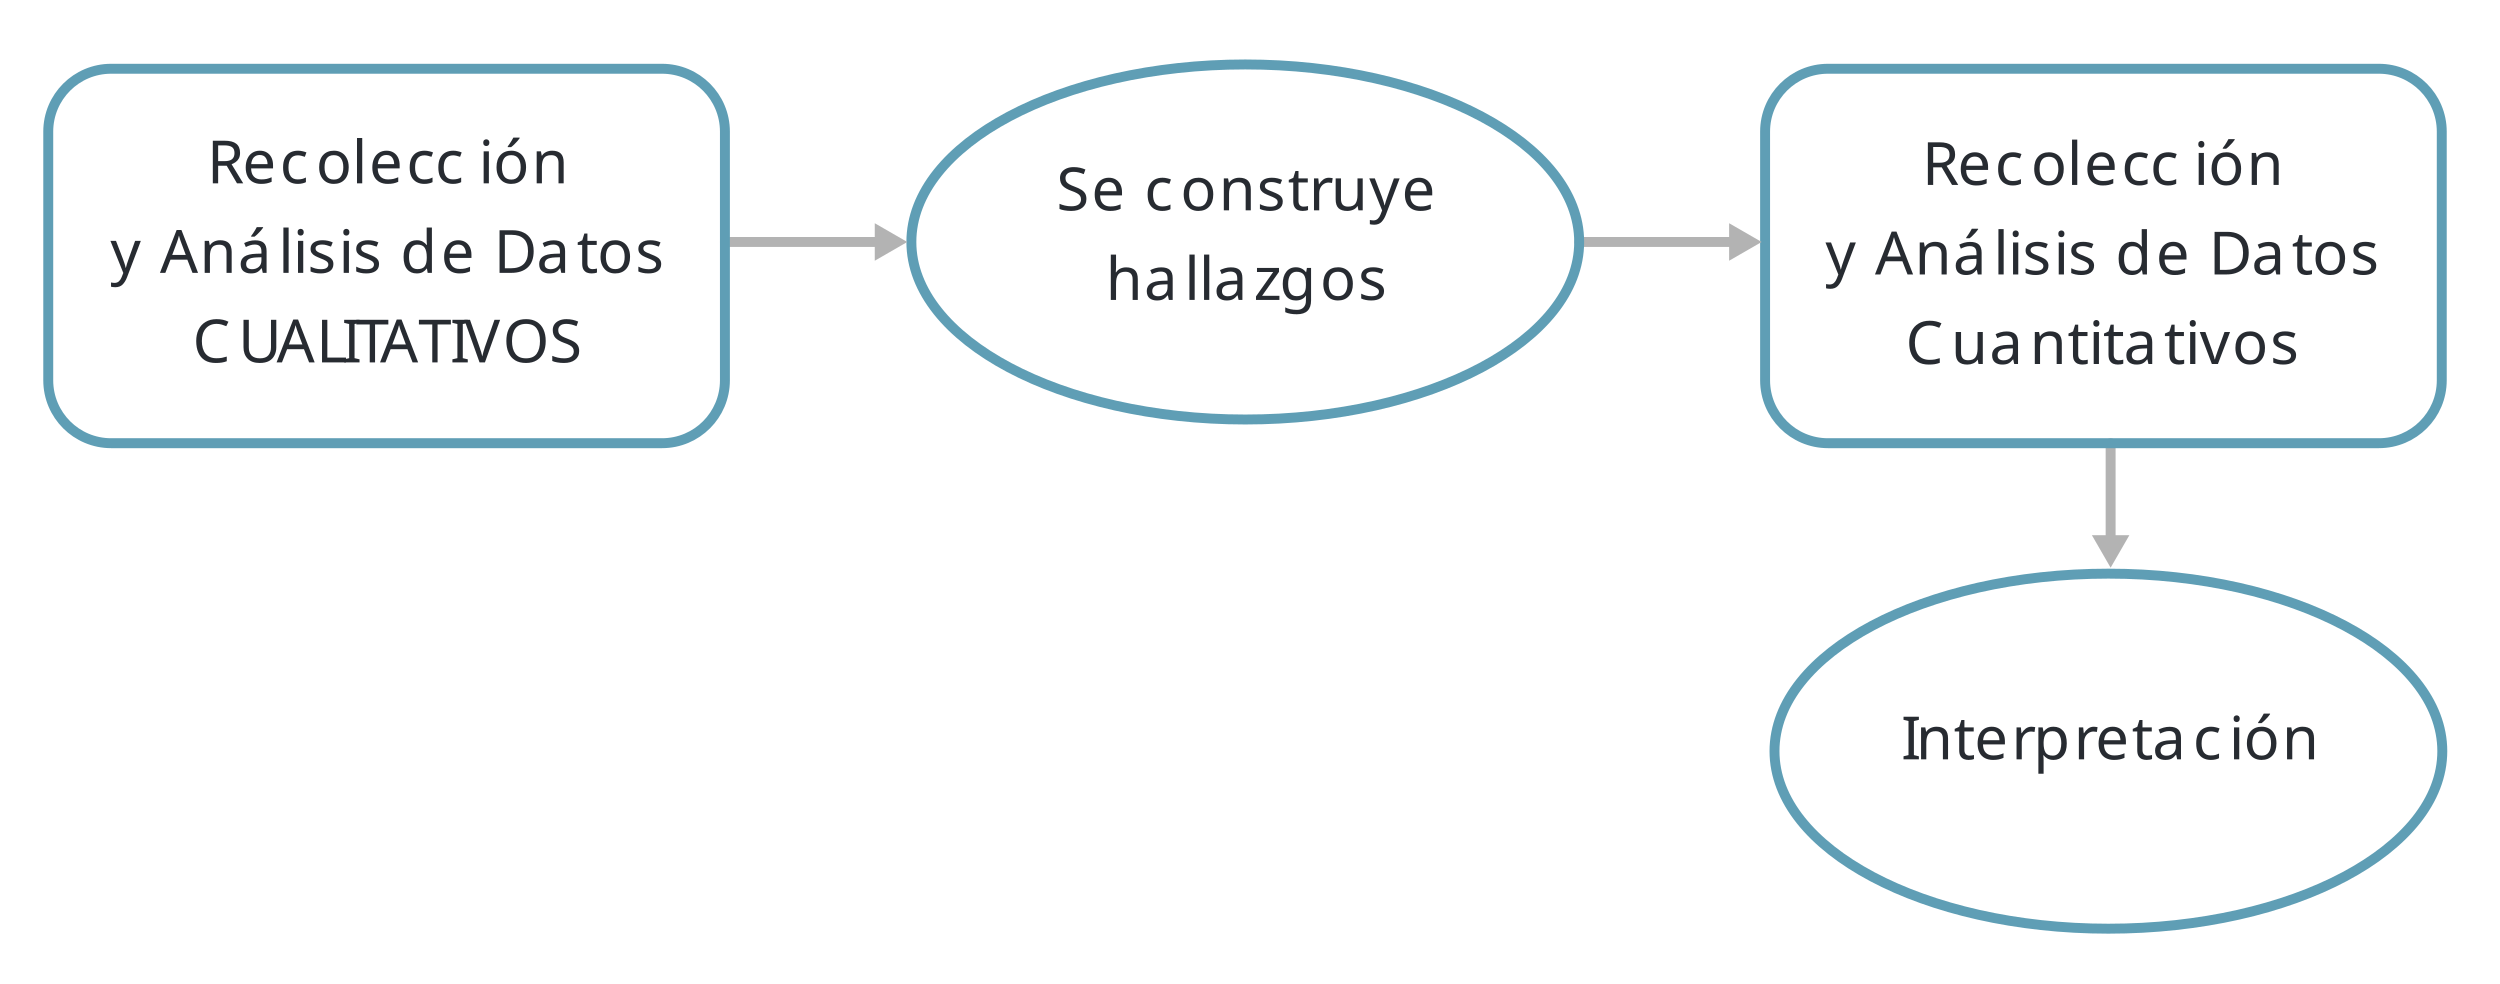
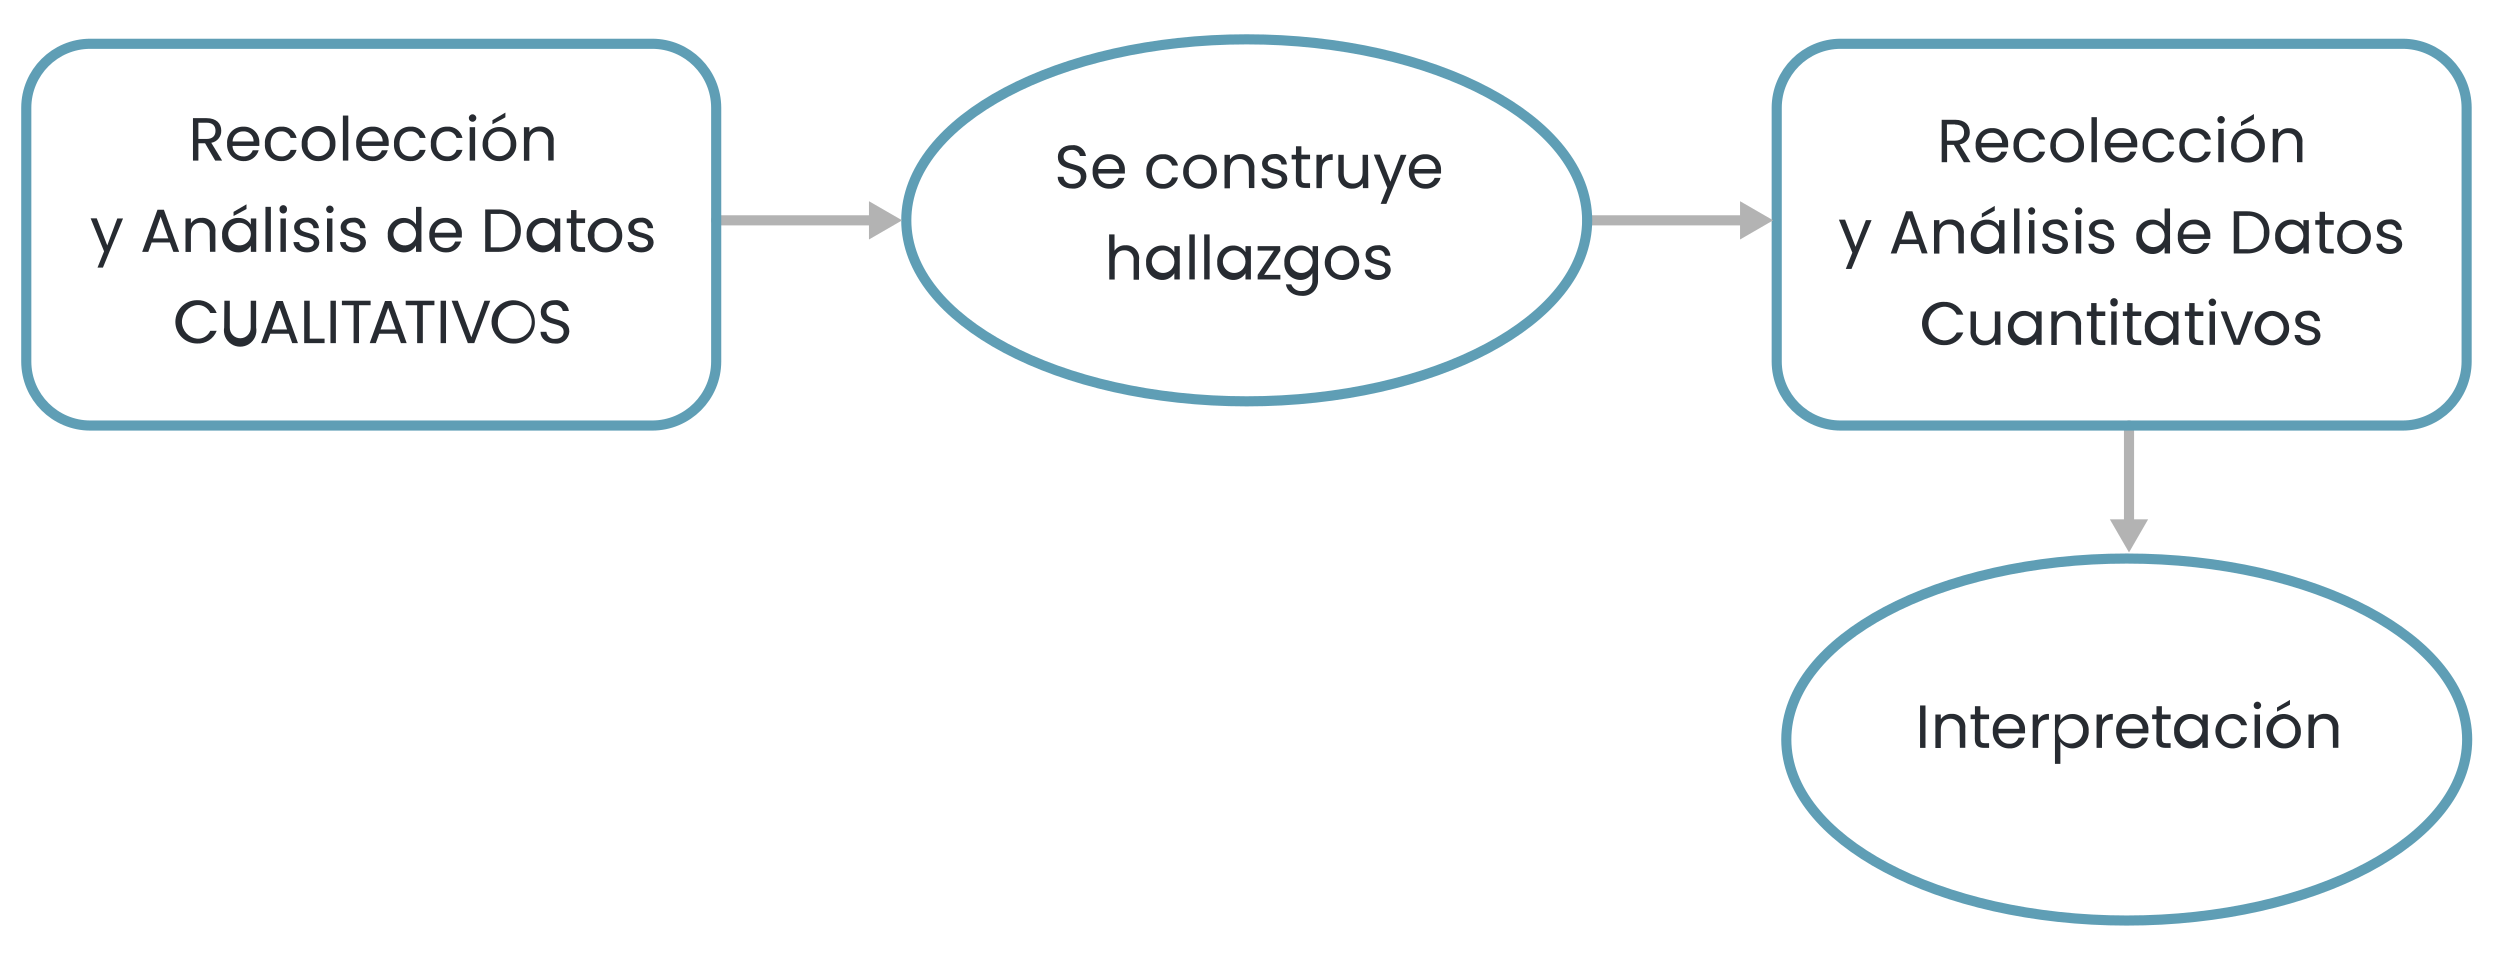
- <svg xmlns="http://www.w3.org/2000/svg" viewBox="0 0 470.5 185.02">
+ <svg xmlns="http://www.w3.org/2000/svg" id="f531a256-2223-4c64-b5dc-4ccd1f721c44" data-name="Capa 1" viewBox="0 0 461.47 176.32">
  <defs>
-     <style>.a,.ba,.e,.f{fill:none;}.b{isolation:isolate;}.c{clip-path:url(#a);}.d{opacity:0.3;mix-blend-mode:multiply;fill:url(#b);}.e{stroke:#b3b3b3;}.ba,.e{stroke-linecap:round;stroke-linejoin:round;}.ba,.e,.f{stroke-width:1.87px;}.ba,.f{stroke:#5f9eb5;}.f{stroke-miterlimit:10;}.g{font-size:11.23px;fill:#272b31;font-family:Poppins-Regular, Poppins;}.h{letter-spacing:-0.01em;}.i{letter-spacing:0.01em;}.j{letter-spacing:0em;}.k{letter-spacing:0em;}.l{letter-spacing:0.01em;}.m{letter-spacing:0em;}.n{letter-spacing:0em;}.o{letter-spacing:0em;}.p{letter-spacing:-0.01em;}.q{letter-spacing:0em;}.r{letter-spacing:0em;}.s{letter-spacing:0.01em;}.t{letter-spacing:0em;}.u{letter-spacing:-0.02em;}.v{letter-spacing:0em;}.w{letter-spacing:-0.01em;}.x{letter-spacing:-0.03em;}.y{letter-spacing:-0.01em;}.z{letter-spacing:0em;}.aa{letter-spacing:-0.01em;}.ab{letter-spacing:-0.08em;}.ac{letter-spacing:-0.01em;}.ad{letter-spacing:-0.01em;}.ae{letter-spacing:-0.03em;}.af{letter-spacing:-0.01em;}.ag{letter-spacing:-0.01em;}.ah{letter-spacing:0em;}.ai{letter-spacing:-0.01em;}.aj{letter-spacing:-0.01em;}.ak{letter-spacing:0em;}.al{letter-spacing:-0.02em;}.am{letter-spacing:-0.02em;}.an{letter-spacing:0em;}.ao{fill:#b3b3b3;}.ap{letter-spacing:0em;}.aq{letter-spacing:0em;}.ar{letter-spacing:0em;}.as{letter-spacing:0em;}.at{letter-spacing:0em;}.au{letter-spacing:-0.02em;}.av{letter-spacing:0em;}.aw{letter-spacing:0em;}.ax{letter-spacing:-0.01em;}.ay{letter-spacing:-0.02em;}.az{letter-spacing:0em;}.bb{letter-spacing:0em;}.bc{letter-spacing:-0.01em;}.bd{letter-spacing:-0.01em;}.be{letter-spacing:-0.01em;}.bf{letter-spacing:0em;}</style>
-     <clipPath id="a">
-       <rect class="a" x="-1463.07" y="-640.87" width="1366" height="1529.63" />
-     </clipPath>
-     <linearGradient id="b" x1="-520.18" y1="6.2" x2="32.27" y2="558.64" gradientUnits="userSpaceOnUse">
-       <stop offset="0" stop-color="#272b31" stop-opacity="0" />
-       <stop offset="0.02" stop-color="#272b31" stop-opacity="0.04" />
-       <stop offset="0.4" stop-color="#272b31" stop-opacity="0.57" />
-       <stop offset="0.73" stop-color="#272b31" stop-opacity="0.89" />
-       <stop offset="1" stop-color="#272b31" />
-     </linearGradient>
+     <style>.a1639ac0-884f-44a3-a178-ee4b968f4517,.a2e2ed22-3069-467b-8a0c-50ef0cfd9d0e,.a473dee0-8f05-41e2-a9eb-3e4c10158323{fill:none;stroke-width:1.87px;}.a1639ac0-884f-44a3-a178-ee4b968f4517{stroke:#b3b3b3;}.a1639ac0-884f-44a3-a178-ee4b968f4517,.a2e2ed22-3069-467b-8a0c-50ef0cfd9d0e{stroke-linecap:round;stroke-linejoin:round;}.a2e2ed22-3069-467b-8a0c-50ef0cfd9d0e,.a473dee0-8f05-41e2-a9eb-3e4c10158323{stroke:#5f9eb5;}.a473dee0-8f05-41e2-a9eb-3e4c10158323{stroke-miterlimit:10;}.fefa3f1f-3609-424a-9147-69ff14ffb2d7{fill:#272b31;}.b0a92baa-cf20-4f82-bc63-15f1c4051e0d{fill:#b3b3b3;}</style>
  </defs>
-   <g class="b">
-     <g class="c">
-       <circle class="d" cx="-243.96" cy="282.42" r="390.64" />
-     </g>
-     <line class="e" x1="136.43" y1="45.54" x2="165.23" y2="45.54" />
-     <rect class="f" x="9.08" y="12.94" width="127.35" height="70.47" rx="11.83" />
-     <line class="e" x1="397.22" y1="83.41" x2="397.22" y2="101.32" />
-     <rect class="f" x="332.19" y="12.94" width="127.35" height="70.47" rx="11.83" />
-     <text class="g" transform="translate(38.96 34.5)">
-       <tspan class="h">R</tspan>
-       <tspan class="i" x="6.66" y="0">e</tspan>
-       <tspan class="j" x="13.69" y="0">c</tspan>
-       <tspan class="k" x="20.48" y="0">ol</tspan>
-       <tspan class="l" x="30.49" y="0">e</tspan>
-       <tspan class="m" x="37.52" y="0">cc</tspan>
-       <tspan class="n" x="51.11" y="0">i</tspan>
-       <tspan class="o" x="53.86" y="0">ó</tspan>
-       <tspan x="61.09" y="0">n </tspan>
-       <tspan x="-18.19" y="16.85">y </tspan>
-       <tspan class="p" x="-8.86" y="16.85">A</tspan>
-       <tspan class="q" x="-1.39" y="16.85">n</tspan>
-       <tspan x="5.82" y="16.85">á</tspan>
-       <tspan class="r" x="13.42" y="16.85">l</tspan>
-       <tspan class="j" x="16.17" y="16.85">i</tspan>
-       <tspan x="18.91" y="16.85">s</tspan>
-       <tspan class="j" x="24.77" y="16.85">i</tspan>
-       <tspan x="27.5" y="16.85">s </tspan>
-       <tspan class="o" x="36.37" y="16.85">d</tspan>
-       <tspan x="44" y="16.85">e </tspan>
-       <tspan class="s" x="53.96" y="16.85">D</tspan>
-       <tspan class="t" x="62" y="16.85">a</tspan>
-       <tspan class="u" x="69.58" y="16.85">t</tspan>
-       <tspan class="v" x="73.43" y="16.85">o</tspan>
-       <tspan x="80.6" y="16.85">s </tspan>
-       <tspan class="w" x="-2.72" y="33.7">C</tspan>
-       <tspan class="x" x="5.85" y="33.7">U</tspan>
-       <tspan class="y" x="13.09" y="33.7">A</tspan>
-       <tspan class="z" x="20.55" y="33.7">L</tspan>
-       <tspan class="aa" x="25.36" y="33.7">I</tspan>
-       <tspan class="ab" x="28" y="33.7">TA</tspan>
-       <tspan class="ac" x="39.77" y="33.7">T</tspan>
-       <tspan class="ad" x="45.73" y="33.7">I</tspan>
-       <tspan class="ae" x="48.43" y="33.7">V</tspan>
-       <tspan class="af" x="55.65" y="33.7">O</tspan>
-       <tspan x="64.4" y="33.7">S</tspan>
-     </text>
-     <text class="g" transform="translate(361.73 34.8)">
-       <tspan class="h">R</tspan>
-       <tspan class="i" x="6.66" y="0">e</tspan>
-       <tspan class="j" x="13.69" y="0">c</tspan>
-       <tspan class="k" x="20.48" y="0">ol</tspan>
-       <tspan class="l" x="30.49" y="0">e</tspan>
-       <tspan class="m" x="37.52" y="0">cc</tspan>
-       <tspan class="n" x="51.11" y="0">i</tspan>
-       <tspan class="o" x="53.86" y="0">ó</tspan>
-       <tspan x="61.09" y="0">n </tspan>
-       <tspan x="-18.19" y="16.85">y </tspan>
-       <tspan class="p" x="-8.86" y="16.85">A</tspan>
-       <tspan class="q" x="-1.39" y="16.85">n</tspan>
-       <tspan x="5.82" y="16.85">á</tspan>
-       <tspan class="r" x="13.42" y="16.85">l</tspan>
-       <tspan class="j" x="16.17" y="16.85">i</tspan>
-       <tspan x="18.91" y="16.85">s</tspan>
-       <tspan class="j" x="24.77" y="16.85">i</tspan>
-       <tspan x="27.5" y="16.85">s </tspan>
-       <tspan class="o" x="36.37" y="16.85">d</tspan>
-       <tspan x="44" y="16.85">e </tspan>
-       <tspan class="s" x="53.96" y="16.85">D</tspan>
-       <tspan class="t" x="62" y="16.85">a</tspan>
-       <tspan class="u" x="69.58" y="16.85">t</tspan>
-       <tspan class="v" x="73.43" y="16.85">o</tspan>
-       <tspan x="80.6" y="16.85">s </tspan>
-       <tspan class="ag" x="-3.1" y="33.7">C</tspan>
-       <tspan class="k" x="5.45" y="33.7">u</tspan>
-       <tspan class="ah" x="12.67" y="33.7">a</tspan>
-       <tspan class="ai" x="20.27" y="33.7">n</tspan>
-       <tspan class="aj" x="27.37" y="33.7">t</tspan>
-       <tspan class="ak" x="31.35" y="33.7">i</tspan>
-       <tspan class="al" x="34.06" y="33.7">t</tspan>
-       <tspan class="t" x="37.93" y="33.7">a</tspan>
-       <tspan class="aj" x="45.52" y="33.7">t</tspan>
-       <tspan x="49.5" y="33.7">i</tspan>
-       <tspan class="am" x="52.26" y="33.7">v</tspan>
-       <tspan class="an" x="58.35" y="33.7">o</tspan>
-       <tspan x="65.52" y="33.7">s</tspan>
-     </text>
-     <line class="e" x1="297.22" y1="45.54" x2="326.02" y2="45.54" />
-     <polygon class="ao" points="331.54 45.54 325.42 42.01 325.42 49.07 331.54 45.54" />
-     <text class="g" transform="translate(198.82 39.59)">
-       <tspan class="ap">S</tspan>
-       <tspan x="6.58" y="0">e </tspan>
-       <tspan class="j" x="16.54" y="0">c</tspan>
-       <tspan class="o" x="23.33" y="0">o</tspan>
-       <tspan class="aq" x="30.55" y="0">n</tspan>
-       <tspan class="ar" x="37.72" y="0">s</tspan>
-       <tspan class="aj" x="43.54" y="0">t</tspan>
-       <tspan class="as" x="47.52" y="0">r</tspan>
-       <tspan class="at" x="51.66" y="0">u</tspan>
-       <tspan class="au" x="58.86" y="0">y</tspan>
-       <tspan x="64.96" y="0">e </tspan>
-       <tspan class="q" x="9.28" y="16.85">h</tspan>
-       <tspan x="16.49" y="16.85">a</tspan>
-       <tspan class="av" x="24.08" y="16.85">l</tspan>
-       <tspan class="aw" x="26.83" y="16.85">l</tspan>
-       <tspan class="ax" x="29.61" y="16.85">a</tspan>
-       <tspan class="ay" x="37.12" y="16.85">z</tspan>
-       <tspan class="az" x="41.97" y="16.85">g</tspan>
-       <tspan class="v" x="49.6" y="16.85">o</tspan>
-       <tspan x="56.78" y="16.85">s</tspan>
-     </text>
-     <ellipse class="ba" cx="234.36" cy="45.54" rx="62.84" ry="33.41" />
-     <text class="g" transform="translate(357.79 142.91)">
-       <tspan class="bb">I</tspan>
-       <tspan class="ai" x="2.8" y="0">n</tspan>
-       <tspan class="al" x="9.9" y="0">t</tspan>
-       <tspan class="o" x="13.77" y="0">e</tspan>
-       <tspan class="bc" x="20.77" y="0">r</tspan>
-       <tspan class="az" x="24.88" y="0">p</tspan>
-       <tspan class="bd" x="32.5" y="0">r</tspan>
-       <tspan class="be" x="36.54" y="0">e</tspan>
-       <tspan class="al" x="43.41" y="0">t</tspan>
-       <tspan class="az" x="47.28" y="0">a</tspan>
-       <tspan class="bf" x="54.91" y="0">c</tspan>
-       <tspan class="n" x="61.7" y="0">i</tspan>
-       <tspan class="o" x="64.45" y="0">ó</tspan>
-       <tspan x="71.68" y="0">n</tspan>
-     </text>
-     <ellipse class="ba" cx="396.8" cy="141.37" rx="62.84" ry="33.41" />
-     <polygon class="ao" points="170.75 45.54 164.63 42.01 164.63 49.07 170.75 45.54" />
-     <polygon class="ao" points="397.22 106.84 400.75 100.72 393.69 100.72 397.22 106.84" />
-   </g>
+   <line class="a1639ac0-884f-44a3-a178-ee4b968f4517" x1="132.2" y1="40.67" x2="161" y2="40.67" />
+   <rect class="a473dee0-8f05-41e2-a9eb-3e4c10158323" x="4.85" y="8.08" width="127.35" height="70.47" rx="11.83" />
+   <line class="a1639ac0-884f-44a3-a178-ee4b968f4517" x1="392.99" y1="78.55" x2="392.99" y2="96.46" />
+   <rect class="a473dee0-8f05-41e2-a9eb-3e4c10158323" x="327.96" y="8.08" width="127.35" height="70.47" rx="11.83" />
+   <path class="fefa3f1f-3609-424a-9147-69ff14ffb2d7" d="M38.12,21.81c1.84,0,2.72,1,2.72,2.3A2.21,2.21,0,0,1,39,26.36l2,3.28H39.72l-1.87-3.2H36.62v3.2h-1V21.81Zm0,.84h-1.5v3h1.5c1.16,0,1.66-.63,1.66-1.51S39.29,22.65,38.12,22.65Z" />
+   <path class="fefa3f1f-3609-424a-9147-69ff14ffb2d7" d="M44.92,29.74a3,3,0,0,1-3-3.19,2.93,2.93,0,0,1,3-3.17,2.82,2.82,0,0,1,2.95,2.94,6.13,6.13,0,0,1,0,.62H42.92a1.94,1.94,0,0,0,2,1.93,1.7,1.7,0,0,0,1.73-1.13h1.1A2.77,2.77,0,0,1,44.92,29.74Zm-2-3.63h3.89a1.8,1.8,0,0,0-1.94-1.86A1.91,1.91,0,0,0,42.93,26.11Z" />
+   <path class="fefa3f1f-3609-424a-9147-69ff14ffb2d7" d="M51.9,23.38a2.69,2.69,0,0,1,2.85,2.08H53.64a1.67,1.67,0,0,0-1.74-1.21c-1.12,0-1.95.79-1.95,2.3s.83,2.32,1.95,2.32a1.65,1.65,0,0,0,1.74-1.21h1.11a2.76,2.76,0,0,1-2.85,2.08,2.93,2.93,0,0,1-3-3.19A2.92,2.92,0,0,1,51.9,23.38Z" />
+   <path class="fefa3f1f-3609-424a-9147-69ff14ffb2d7" d="M58.76,29.74a3,3,0,0,1-3.07-3.19,3.12,3.12,0,1,1,6.23,0A3.06,3.06,0,0,1,58.76,29.74Zm0-.9a2.09,2.09,0,0,0,2.11-2.29,2.07,2.07,0,0,0-2.08-2.28,2,2,0,0,0-2,2.28A2,2,0,0,0,58.76,28.84Z" />
+   <path class="fefa3f1f-3609-424a-9147-69ff14ffb2d7" d="M63.29,21.33h1v8.31h-1Z" />
+   <path class="fefa3f1f-3609-424a-9147-69ff14ffb2d7" d="M68.75,29.74a3,3,0,0,1-3-3.19,2.94,2.94,0,0,1,3-3.17,2.82,2.82,0,0,1,3,2.94,6.13,6.13,0,0,1,0,.62H66.75a1.93,1.93,0,0,0,2,1.93,1.7,1.7,0,0,0,1.73-1.13h1.1A2.78,2.78,0,0,1,68.75,29.74Zm-2-3.63h3.89a1.81,1.81,0,0,0-2-1.86A1.9,1.9,0,0,0,66.76,26.11Z" />
+   <path class="fefa3f1f-3609-424a-9147-69ff14ffb2d7" d="M75.73,23.38a2.67,2.67,0,0,1,2.84,2.08h-1.1a1.67,1.67,0,0,0-1.74-1.21c-1.12,0-2,.79-2,2.3s.83,2.32,2,2.32a1.65,1.65,0,0,0,1.74-1.21h1.1a2.74,2.74,0,0,1-2.84,2.08,2.94,2.94,0,0,1-3-3.19A2.93,2.93,0,0,1,75.73,23.38Z" />
+   <path class="fefa3f1f-3609-424a-9147-69ff14ffb2d7" d="M82.53,23.38a2.69,2.69,0,0,1,2.84,2.08h-1.1a1.68,1.68,0,0,0-1.74-1.21c-1.13,0-2,.79-2,2.3s.83,2.32,2,2.32a1.66,1.66,0,0,0,1.74-1.21h1.1a2.75,2.75,0,0,1-2.84,2.08,2.93,2.93,0,0,1-3-3.19A2.92,2.92,0,0,1,82.53,23.38Z" />
+   <path class="fefa3f1f-3609-424a-9147-69ff14ffb2d7" d="M86.54,21.79a.69.69,0,1,1,.69.69A.68.68,0,0,1,86.54,21.79Zm.16,1.69h1v6.16h-1Z" />
+   <path class="fefa3f1f-3609-424a-9147-69ff14ffb2d7" d="M92.14,29.74a3,3,0,0,1-3.06-3.19,3.11,3.11,0,1,1,6.22,0A3.05,3.05,0,0,1,92.14,29.74Zm0-.9a2.09,2.09,0,0,0,2.11-2.29,2.07,2.07,0,0,0-2.07-2.28,2,2,0,0,0-2.06,2.28A2,2,0,0,0,92.14,28.84Zm1.15-8.06v.88L90.9,22.94v-.76Z" />
+   <path class="fefa3f1f-3609-424a-9147-69ff14ffb2d7" d="M101.19,26.15a1.65,1.65,0,0,0-1.72-1.89c-1,0-1.76.65-1.76,2v3.41h-1V23.48h1v.88a2.26,2.26,0,0,1,2-1A2.39,2.39,0,0,1,102.2,26v3.63h-1Z" />
+   <path class="fefa3f1f-3609-424a-9147-69ff14ffb2d7" d="M21.65,40.33h1.06L19,49.39H18l1.21-3-2.48-6.09h1.13l1.94,5Z" />
+   <path class="fefa3f1f-3609-424a-9147-69ff14ffb2d7" d="M31.36,44.75H28l-.63,1.74H26.24l2.83-7.78h1.18l2.82,7.78H32ZM29.65,40l-1.41,4h2.83Z" />
+   <path class="fefa3f1f-3609-424a-9147-69ff14ffb2d7" d="M38.71,43A1.66,1.66,0,0,0,37,41.11c-1,0-1.76.65-1.76,2v3.4h-1V40.33h1v.88a2.26,2.26,0,0,1,2-1,2.39,2.39,0,0,1,2.52,2.64v3.63h-1Z" />
+   <path class="fefa3f1f-3609-424a-9147-69ff14ffb2d7" d="M44,40.23a2.57,2.57,0,0,1,2.3,1.23V40.33h1v6.16h-1V45.34a2.58,2.58,0,0,1-2.31,1.25A3,3,0,0,1,41,43.39,2.92,2.92,0,0,1,44,40.23Zm.21.89a2.08,2.08,0,0,0-2.08,2.27,2.09,2.09,0,1,0,2.08-2.27Zm1.29-3.41v.88l-2.39,1.28v-.76Z" />
+   <path class="fefa3f1f-3609-424a-9147-69ff14ffb2d7" d="M49,38.18h1v8.31H49Z" />
+   <path class="fefa3f1f-3609-424a-9147-69ff14ffb2d7" d="M51.6,38.64a.69.69,0,1,1,1.37,0,.69.69,0,1,1-1.37,0Zm.17,1.69h1v6.16h-1Z" />
+   <path class="fefa3f1f-3609-424a-9147-69ff14ffb2d7" d="M56.68,46.59c-1.44,0-2.45-.79-2.52-1.91h1.06c.06.6.58,1,1.45,1s1.26-.4,1.26-.91c0-1.37-3.64-.57-3.64-2.86,0-.94.88-1.72,2.25-1.72a2.07,2.07,0,0,1,2.33,1.93h-1a1.19,1.19,0,0,0-1.34-1.06c-.75,0-1.2.36-1.2.85,0,1.46,3.57.66,3.61,2.86C58.92,45.83,58,46.59,56.68,46.59Z" />
+   <path class="fefa3f1f-3609-424a-9147-69ff14ffb2d7" d="M60.2,38.64a.69.69,0,1,1,.69.69A.68.68,0,0,1,60.2,38.64Zm.16,1.69h1v6.16h-1Z" />
+   <path class="fefa3f1f-3609-424a-9147-69ff14ffb2d7" d="M65.28,46.59c-1.44,0-2.45-.79-2.52-1.91h1.06c0,.6.58,1,1.45,1s1.25-.4,1.25-.91c0-1.37-3.64-.57-3.64-2.86,0-.94.89-1.72,2.26-1.72a2.07,2.07,0,0,1,2.33,1.93h-1a1.17,1.17,0,0,0-1.33-1.06c-.75,0-1.2.36-1.2.85,0,1.46,3.57.66,3.61,2.86C67.52,45.83,66.64,46.59,65.28,46.59Z" />
+   <path class="fefa3f1f-3609-424a-9147-69ff14ffb2d7" d="M74.51,40.23a2.7,2.7,0,0,1,2.28,1.2V38.18h1v8.31h-1V45.33a2.52,2.52,0,0,1-2.29,1.26,3,3,0,0,1-2.92-3.2A2.92,2.92,0,0,1,74.51,40.23Zm.19.89a2.07,2.07,0,0,0-2.07,2.27,2.09,2.09,0,1,0,2.07-2.27Z" />
+   <path class="fefa3f1f-3609-424a-9147-69ff14ffb2d7" d="M82.25,46.59a3,3,0,0,1-3-3.19,2.93,2.93,0,0,1,3-3.17,2.83,2.83,0,0,1,3,3,4.08,4.08,0,0,1,0,.61H80.25a1.94,1.94,0,0,0,2,1.93A1.69,1.69,0,0,0,84,44.59h1.1A2.77,2.77,0,0,1,82.25,46.59Zm-2-3.63h3.89a1.8,1.8,0,0,0-1.94-1.86A1.91,1.91,0,0,0,80.26,43Z" />
+   <path class="fefa3f1f-3609-424a-9147-69ff14ffb2d7" d="M96.15,42.59c0,2.43-1.58,3.9-4.16,3.9H89.56V38.66H92C94.57,38.66,96.15,40.17,96.15,42.59ZM92,45.65a2.79,2.79,0,0,0,3.11-3.06A2.82,2.82,0,0,0,92,39.49H90.58v6.16Z" />
+   <path class="fefa3f1f-3609-424a-9147-69ff14ffb2d7" d="M100.13,40.23a2.56,2.56,0,0,1,2.29,1.23V40.33h1v6.16h-1V45.34a2.56,2.56,0,0,1-2.3,1.25,3,3,0,0,1-2.91-3.2A2.92,2.92,0,0,1,100.13,40.23Zm.2.89a2.08,2.08,0,0,0-2.08,2.27,2.09,2.09,0,1,0,2.08-2.27Z" />
+   <path class="fefa3f1f-3609-424a-9147-69ff14ffb2d7" d="M105.41,41.18h-.8v-.85h.8V38.78h1v1.55H108v.85h-1.6V44.8c0,.61.22.82.85.82H108v.87h-.92c-1.09,0-1.7-.45-1.7-1.69Z" />
+   <path class="fefa3f1f-3609-424a-9147-69ff14ffb2d7" d="M111.71,46.59a3.18,3.18,0,1,1,3.15-3.19A3.05,3.05,0,0,1,111.71,46.59Zm0-.9a2.09,2.09,0,0,0,2.11-2.29,2.07,2.07,0,0,0-2.08-2.28,2,2,0,0,0-2,2.28A2,2,0,0,0,111.71,45.69Z" />
+   <path class="fefa3f1f-3609-424a-9147-69ff14ffb2d7" d="M118.38,46.59c-1.44,0-2.45-.79-2.52-1.91h1.06c0,.6.58,1,1.45,1s1.25-.4,1.25-.91c0-1.37-3.64-.57-3.64-2.86,0-.94.89-1.72,2.26-1.72a2.07,2.07,0,0,1,2.33,1.93h-1a1.17,1.17,0,0,0-1.33-1.06c-.75,0-1.2.36-1.2.85,0,1.46,3.57.66,3.61,2.86C120.62,45.83,119.74,46.59,118.38,46.59Z" />
+   <path class="fefa3f1f-3609-424a-9147-69ff14ffb2d7" d="M36.4,55.41A3.69,3.69,0,0,1,40,57.78H38.81a2.47,2.47,0,0,0-2.41-1.47,3.12,3.12,0,0,0,0,6.21,2.48,2.48,0,0,0,2.41-1.46H40a3.67,3.67,0,0,1-3.63,2.35,4,4,0,0,1,0-8Z" />
+   <path class="fefa3f1f-3609-424a-9147-69ff14ffb2d7" d="M41.42,55.51h1v5a1.93,1.93,0,1,0,3.86,0v-5h1v4.94a3,3,0,1,1-5.9,0Z" />
+   <path class="fefa3f1f-3609-424a-9147-69ff14ffb2d7" d="M53.31,61.6H49.89l-.63,1.74H48.19L51,55.56H52.2L55,63.34H53.94ZM51.6,56.82l-1.41,4H53Z" />
+   <path class="fefa3f1f-3609-424a-9147-69ff14ffb2d7" d="M57.17,55.51v7h2.74v.83H56.15V55.51Z" />
+   <path class="fefa3f1f-3609-424a-9147-69ff14ffb2d7" d="M61,55.51h1v7.83H61Z" />
+   <path class="fefa3f1f-3609-424a-9147-69ff14ffb2d7" d="M63.11,55.51h5.3v.83H66.27v7h-1v-7H63.11Z" />
+   <path class="fefa3f1f-3609-424a-9147-69ff14ffb2d7" d="M73.36,61.6H70l-.63,1.74H68.24l2.83-7.78h1.18l2.82,7.78H74Zm-1.71-4.78-1.41,4h2.83Z" />
+   <path class="fefa3f1f-3609-424a-9147-69ff14ffb2d7" d="M74.89,55.51h5.3v.83H78.05v7H77v-7H74.89Z" />
+   <path class="fefa3f1f-3609-424a-9147-69ff14ffb2d7" d="M81.33,55.51h1v7.83h-1Z" />
+   <path class="fefa3f1f-3609-424a-9147-69ff14ffb2d7" d="M89.42,55.51h1.07l-2.95,7.83H86.36l-3-7.83H84.5L87,62.26Z" />
+   <path class="fefa3f1f-3609-424a-9147-69ff14ffb2d7" d="M94.8,63.42a4,4,0,1,1,3.93-4A3.86,3.86,0,0,1,94.8,63.42Zm0-.89a3.12,3.12,0,1,0-2.89-3.11A2.85,2.85,0,0,0,94.8,62.53Z" />
+   <path class="fefa3f1f-3609-424a-9147-69ff14ffb2d7" d="M102.48,63.42c-1.57,0-2.68-.88-2.71-2.17h1.09a1.45,1.45,0,0,0,1.62,1.3c1,0,1.57-.56,1.57-1.3,0-2.11-4.23-.76-4.23-3.67,0-1.29,1-2.17,2.59-2.17a2.35,2.35,0,0,1,2.6,2h-1.13a1.4,1.4,0,0,0-1.51-1.13c-.84,0-1.51.41-1.51,1.26,0,2,4.23.76,4.23,3.66A2.35,2.35,0,0,1,102.48,63.42Z" />
+   <path class="fefa3f1f-3609-424a-9147-69ff14ffb2d7" d="M360.89,22.11c1.84,0,2.71,1,2.71,2.31a2.2,2.2,0,0,1-1.86,2.24l2,3.28h-1.23l-1.86-3.2h-1.24v3.2h-1V22.11Zm0,.85h-1.51v3h1.51c1.15,0,1.66-.63,1.66-1.5S362.05,23,360.89,23Z" />
+   <path class="fefa3f1f-3609-424a-9147-69ff14ffb2d7" d="M367.68,30a3,3,0,0,1-3-3.19,2.93,2.93,0,0,1,3-3.16,2.82,2.82,0,0,1,3,2.94,4.3,4.3,0,0,1,0,.62h-4.91a1.93,1.93,0,0,0,2,1.93A1.68,1.68,0,0,0,369.41,28h1.1A2.75,2.75,0,0,1,367.68,30Zm-2-3.62h3.88a1.8,1.8,0,0,0-1.94-1.87A1.9,1.9,0,0,0,365.7,26.42Z" />
+   <path class="fefa3f1f-3609-424a-9147-69ff14ffb2d7" d="M374.67,23.69a2.67,2.67,0,0,1,2.84,2.07h-1.1a1.67,1.67,0,0,0-1.74-1.21c-1.13,0-2,.8-2,2.3s.83,2.33,2,2.33A1.66,1.66,0,0,0,376.41,28h1.1A2.74,2.74,0,0,1,374.67,30a2.93,2.93,0,0,1-3-3.19A2.92,2.92,0,0,1,374.67,23.69Z" />
+   <path class="fefa3f1f-3609-424a-9147-69ff14ffb2d7" d="M381.52,30a3,3,0,0,1-3.06-3.19,3.11,3.11,0,1,1,6.22,0A3,3,0,0,1,381.52,30Zm0-.9a2.09,2.09,0,0,0,2.12-2.29,2.07,2.07,0,0,0-2.08-2.28,2,2,0,0,0-2.06,2.28A2,2,0,0,0,381.52,29.14Z" />
+   <path class="fefa3f1f-3609-424a-9147-69ff14ffb2d7" d="M386.06,21.63h1v8.31h-1Z" />
+   <path class="fefa3f1f-3609-424a-9147-69ff14ffb2d7" d="M391.51,30a3,3,0,0,1-3-3.19,2.92,2.92,0,0,1,3-3.16,2.82,2.82,0,0,1,3,2.94c0,.22,0,.4,0,.62h-4.92a1.94,1.94,0,0,0,2,1.93A1.68,1.68,0,0,0,393.24,28h1.1A2.75,2.75,0,0,1,391.51,30Zm-2-3.62h3.89a1.81,1.81,0,0,0-1.94-1.87A1.92,1.92,0,0,0,389.52,26.42Z" />
+   <path class="fefa3f1f-3609-424a-9147-69ff14ffb2d7" d="M398.5,23.69a2.68,2.68,0,0,1,2.84,2.07h-1.1a1.68,1.68,0,0,0-1.74-1.21c-1.13,0-2,.8-2,2.3s.83,2.33,2,2.33A1.66,1.66,0,0,0,400.24,28h1.1A2.74,2.74,0,0,1,398.5,30a2.93,2.93,0,0,1-3-3.19A2.92,2.92,0,0,1,398.5,23.69Z" />
+   <path class="fefa3f1f-3609-424a-9147-69ff14ffb2d7" d="M405.29,23.69a2.66,2.66,0,0,1,2.84,2.07H407a1.67,1.67,0,0,0-1.74-1.21c-1.12,0-2,.8-2,2.3s.83,2.33,2,2.33A1.65,1.65,0,0,0,407,28h1.1A2.73,2.73,0,0,1,405.29,30a2.93,2.93,0,0,1-3-3.19A2.92,2.92,0,0,1,405.29,23.69Z" />
+   <path class="fefa3f1f-3609-424a-9147-69ff14ffb2d7" d="M409.3,22.09a.69.69,0,1,1,.7.7A.68.68,0,0,1,409.3,22.09Zm.17,1.7h1v6.15h-1Z" />
+   <path class="fefa3f1f-3609-424a-9147-69ff14ffb2d7" d="M414.91,30a3,3,0,0,1-3.07-3.19,3.11,3.11,0,1,1,6.22,0A3,3,0,0,1,414.91,30Zm0-.9A2.09,2.09,0,0,0,417,26.85a2.07,2.07,0,0,0-2.08-2.28,2,2,0,0,0-2.05,2.28A2,2,0,0,0,414.91,29.14Zm1.14-8.06V22l-2.39,1.28v-.76Z" />
+   <path class="fefa3f1f-3609-424a-9147-69ff14ffb2d7" d="M424,26.46c0-1.26-.68-1.9-1.72-1.9s-1.76.65-1.76,2v3.4h-1V23.79h1v.87a2.28,2.28,0,0,1,2-1A2.38,2.38,0,0,1,425,26.31v3.63h-1Z" />
+   <path class="fefa3f1f-3609-424a-9147-69ff14ffb2d7" d="M344.42,40.64h1.05l-3.7,9h-1.06l1.21-3-2.48-6.09h1.14l1.93,5Z" />
+   <path class="fefa3f1f-3609-424a-9147-69ff14ffb2d7" d="M354.13,45.05h-3.42l-.63,1.74H349L351.83,39H353l2.82,7.78h-1.08Zm-1.71-4.78L351,44.22h2.83Z" />
+   <path class="fefa3f1f-3609-424a-9147-69ff14ffb2d7" d="M361.47,43.31c0-1.26-.68-1.9-1.72-1.9s-1.76.66-1.76,2v3.4h-1V40.64h1v.88a2.29,2.29,0,0,1,2-1,2.38,2.38,0,0,1,2.51,2.64v3.62h-1Z" />
+   <path class="fefa3f1f-3609-424a-9147-69ff14ffb2d7" d="M366.72,40.54A2.56,2.56,0,0,1,369,41.76V40.64h1v6.15h-1V45.65a2.57,2.57,0,0,1-2.3,1.24,3,3,0,0,1-2.91-3.2A2.91,2.91,0,0,1,366.72,40.54Zm.2.89a2.08,2.08,0,0,0-2.08,2.26,2.09,2.09,0,1,0,2.08-2.26ZM368.21,38v.89l-2.39,1.28v-.76Z" />
+   <path class="fefa3f1f-3609-424a-9147-69ff14ffb2d7" d="M371.77,38.48h1v8.31h-1Z" />
+   <path class="fefa3f1f-3609-424a-9147-69ff14ffb2d7" d="M374.36,38.94a.69.69,0,0,1,.7-.69.7.7,0,0,1,0,1.39A.69.69,0,0,1,374.36,38.94Zm.17,1.7h1v6.15h-1Z" />
+   <path class="fefa3f1f-3609-424a-9147-69ff14ffb2d7" d="M379.44,46.89c-1.43,0-2.44-.78-2.51-1.9H378c.06.59.59,1,1.45,1s1.26-.4,1.26-.91c0-1.37-3.64-.57-3.64-2.86,0-.95.89-1.72,2.26-1.72a2.06,2.06,0,0,1,2.32,1.93h-1a1.18,1.18,0,0,0-1.33-1.07c-.76,0-1.21.36-1.21.86,0,1.46,3.58.66,3.62,2.86C381.69,46.13,380.8,46.89,379.44,46.89Z" />
+   <path class="fefa3f1f-3609-424a-9147-69ff14ffb2d7" d="M383,38.94a.69.69,0,1,1,.7.7A.68.68,0,0,1,383,38.94Zm.17,1.7h1v6.15h-1Z" />
+   <path class="fefa3f1f-3609-424a-9147-69ff14ffb2d7" d="M388,46.89c-1.44,0-2.45-.78-2.51-1.9h1.05c.06.59.59,1,1.45,1s1.26-.4,1.26-.91c0-1.37-3.64-.57-3.64-2.86,0-.95.89-1.72,2.26-1.72a2.06,2.06,0,0,1,2.32,1.93h-1a1.18,1.18,0,0,0-1.34-1.07c-.75,0-1.2.36-1.2.86,0,1.46,3.57.66,3.62,2.86C390.29,46.13,389.4,46.89,388,46.89Z" />
+   <path class="fefa3f1f-3609-424a-9147-69ff14ffb2d7" d="M397.28,40.54a2.69,2.69,0,0,1,2.28,1.2V38.48h1v8.31h-1V45.64a2.54,2.54,0,0,1-2.3,1.25,3,3,0,0,1-2.92-3.2A2.92,2.92,0,0,1,397.28,40.54Zm.19.89a2.07,2.07,0,0,0-2.08,2.26,2.09,2.09,0,1,0,2.08-2.26Z" />
+   <path class="fefa3f1f-3609-424a-9147-69ff14ffb2d7" d="M405,46.89a3,3,0,0,1-3-3.18,2.93,2.93,0,0,1,3-3.17,2.82,2.82,0,0,1,3,2.94,6.13,6.13,0,0,1,0,.62H403A1.93,1.93,0,0,0,405,46a1.7,1.7,0,0,0,1.73-1.13h1.1A2.77,2.77,0,0,1,405,46.89Zm-2-3.62h3.89A1.82,1.82,0,0,0,405,41.4,1.91,1.91,0,0,0,403,43.27Z" />
+   <path class="fefa3f1f-3609-424a-9147-69ff14ffb2d7" d="M418.91,42.9c0,2.42-1.58,3.89-4.15,3.89h-2.44V39h2.44C417.33,39,418.91,40.47,418.91,42.9ZM414.76,46a2.79,2.79,0,0,0,3.11-3.05,2.82,2.82,0,0,0-3.11-3.1h-1.42V46Z" />
+   <path class="fefa3f1f-3609-424a-9147-69ff14ffb2d7" d="M422.89,40.54a2.53,2.53,0,0,1,2.29,1.22V40.64h1v6.15h-1V45.65a2.56,2.56,0,0,1-2.3,1.24,3,3,0,0,1-2.91-3.2A2.91,2.91,0,0,1,422.89,40.54Zm.21.89A2.07,2.07,0,0,0,421,43.69a2.09,2.09,0,1,0,2.08-2.26Z" />
+   <path class="fefa3f1f-3609-424a-9147-69ff14ffb2d7" d="M428.17,41.48h-.8v-.84h.8V39.09h1v1.55h1.61v.84h-1.61v3.63c0,.61.23.82.85.82h.76v.86h-.92c-1.09,0-1.71-.45-1.71-1.68Z" />
+   <path class="fefa3f1f-3609-424a-9147-69ff14ffb2d7" d="M434.47,46.89a3,3,0,0,1-3.06-3.18,3.11,3.11,0,1,1,6.22,0A3.05,3.05,0,0,1,434.47,46.89Zm0-.89a2.29,2.29,0,0,0,0-4.57,2,2,0,0,0-2.05,2.28A2,2,0,0,0,434.47,46Z" />
+   <path class="fefa3f1f-3609-424a-9147-69ff14ffb2d7" d="M441.14,46.89c-1.44,0-2.45-.78-2.51-1.9h1.05c.06.59.58,1,1.45,1s1.26-.4,1.26-.91c0-1.37-3.64-.57-3.64-2.86,0-.95.89-1.72,2.26-1.72a2.06,2.06,0,0,1,2.32,1.93h-1A1.19,1.19,0,0,0,441,41.4c-.75,0-1.2.36-1.2.86,0,1.46,3.57.66,3.62,2.86C443.39,46.13,442.5,46.89,441.14,46.89Z" />
+   <path class="fefa3f1f-3609-424a-9147-69ff14ffb2d7" d="M358.78,55.72a3.68,3.68,0,0,1,3.63,2.37h-1.23a2.44,2.44,0,0,0-2.4-1.47,3.12,3.12,0,0,0,0,6.21,2.46,2.46,0,0,0,2.4-1.46h1.23a3.68,3.68,0,0,1-3.63,2.34,4,4,0,0,1,0-8Z" />
+   <path class="fefa3f1f-3609-424a-9147-69ff14ffb2d7" d="M369.27,63.65h-1v-.91a2.25,2.25,0,0,1-2,1,2.4,2.4,0,0,1-2.53-2.64V57.49h1V61a1.65,1.65,0,0,0,1.72,1.89c1.06,0,1.76-.65,1.76-2V57.49h1Z" />
+   <path class="fefa3f1f-3609-424a-9147-69ff14ffb2d7" d="M373.57,57.39a2.56,2.56,0,0,1,2.29,1.22V57.49h1v6.16h-1V62.5a2.58,2.58,0,0,1-2.31,1.25,3,3,0,0,1-2.9-3.2A2.92,2.92,0,0,1,373.57,57.39Zm.2.89a2.08,2.08,0,0,0-2.08,2.27,2.09,2.09,0,1,0,2.08-2.27Z" />
+   <path class="fefa3f1f-3609-424a-9147-69ff14ffb2d7" d="M383.13,60.16a1.65,1.65,0,0,0-1.72-1.89c-1,0-1.76.65-1.76,2v3.41h-1V57.49h1v.88a2.27,2.27,0,0,1,2-1A2.39,2.39,0,0,1,384.14,60v3.63h-1Z" />
+   <path class="fefa3f1f-3609-424a-9147-69ff14ffb2d7" d="M386,58.33h-.8v-.84h.8V55.94h1v1.55h1.61v.84H387V62c0,.61.23.82.86.82h.75v.87h-.92c-1.09,0-1.71-.45-1.71-1.69Z" />
+   <path class="fefa3f1f-3609-424a-9147-69ff14ffb2d7" d="M389.54,55.8a.69.69,0,1,1,1.37,0,.69.69,0,1,1-1.37,0Zm.17,1.69h1v6.16h-1Z" />
+   <path class="fefa3f1f-3609-424a-9147-69ff14ffb2d7" d="M392.65,58.33h-.8v-.84h.8V55.94h1v1.55h1.6v.84h-1.6V62c0,.61.22.82.85.82h.75v.87h-.92c-1.09,0-1.7-.45-1.7-1.69Z" />
+   <path class="fefa3f1f-3609-424a-9147-69ff14ffb2d7" d="M398.83,57.39a2.56,2.56,0,0,1,2.29,1.22V57.49h1v6.16h-1V62.5a2.58,2.58,0,0,1-2.31,1.25,3,3,0,0,1-2.9-3.2A2.92,2.92,0,0,1,398.83,57.39Zm.2.89A2.08,2.08,0,0,0,397,60.55,2.09,2.09,0,1,0,399,58.28Z" />
+   <path class="fefa3f1f-3609-424a-9147-69ff14ffb2d7" d="M404.1,58.33h-.8v-.84h.8V55.94h1v1.55h1.61v.84h-1.61V62c0,.61.23.82.86.82h.75v.87h-.92c-1.09,0-1.71-.45-1.71-1.69Z" />
+   <path class="fefa3f1f-3609-424a-9147-69ff14ffb2d7" d="M407.69,55.8a.69.69,0,1,1,.69.69A.68.68,0,0,1,407.69,55.8Zm.17,1.69h1v6.16h-1Z" />
+   <path class="fefa3f1f-3609-424a-9147-69ff14ffb2d7" d="M411,57.49l1.92,5.21,1.91-5.21h1.09l-2.41,6.16h-1.19l-2.42-6.16Z" />
+   <path class="fefa3f1f-3609-424a-9147-69ff14ffb2d7" d="M419.39,63.75a3.18,3.18,0,1,1,3.16-3.19A3.06,3.06,0,0,1,419.39,63.75Zm0-.9a2.29,2.29,0,0,0,0-4.57,2.3,2.3,0,0,0,0,4.57Z" />
+   <path class="fefa3f1f-3609-424a-9147-69ff14ffb2d7" d="M426.06,63.75c-1.44,0-2.45-.79-2.52-1.91h1.06c.06.59.58,1,1.45,1s1.26-.4,1.26-.91c0-1.37-3.64-.57-3.64-2.86,0-.94.88-1.72,2.25-1.72a2.07,2.07,0,0,1,2.33,1.93h-1a1.18,1.18,0,0,0-1.34-1.06c-.75,0-1.2.35-1.2.85,0,1.46,3.57.66,3.62,2.86C428.31,63,427.42,63.75,426.06,63.75Z" />
+   <line class="a1639ac0-884f-44a3-a178-ee4b968f4517" x1="292.99" y1="40.67" x2="321.79" y2="40.67" />
+   <polygon class="b0a92baa-cf20-4f82-bc63-15f1c4051e0d" points="327.31 40.67 321.19 37.14 321.19 44.21 327.31 40.67" />
+   <path class="fefa3f1f-3609-424a-9147-69ff14ffb2d7" d="M197.94,34.81c-1.58,0-2.69-.88-2.71-2.17h1.09a1.45,1.45,0,0,0,1.62,1.3c1,0,1.57-.56,1.57-1.3,0-2.11-4.24-.76-4.24-3.67,0-1.3,1-2.17,2.6-2.17a2.34,2.34,0,0,1,2.59,2h-1.12a1.43,1.43,0,0,0-1.52-1.14c-.84,0-1.5.42-1.5,1.26,0,2,4.22.77,4.22,3.66A2.34,2.34,0,0,1,197.94,34.81Z" />
+   <path class="fefa3f1f-3609-424a-9147-69ff14ffb2d7" d="M204.69,34.83a3,3,0,0,1-3-3.19,2.93,2.93,0,0,1,3-3.17,2.82,2.82,0,0,1,2.95,2.94,6.13,6.13,0,0,1,0,.62h-4.92a1.94,1.94,0,0,0,2,1.93,1.69,1.69,0,0,0,1.73-1.13h1.1A2.77,2.77,0,0,1,204.69,34.83Zm-2-3.63h3.89a1.8,1.8,0,0,0-1.94-1.86A1.91,1.91,0,0,0,202.7,31.2Z" />
+   <path class="fefa3f1f-3609-424a-9147-69ff14ffb2d7" d="M214.61,28.47a2.67,2.67,0,0,1,2.84,2.08h-1.1a1.67,1.67,0,0,0-1.74-1.21c-1.12,0-2,.79-2,2.3s.83,2.32,2,2.32a1.64,1.64,0,0,0,1.74-1.21h1.1a2.73,2.73,0,0,1-2.84,2.08,2.94,2.94,0,0,1-3-3.19A2.93,2.93,0,0,1,214.61,28.47Z" />
+   <path class="fefa3f1f-3609-424a-9147-69ff14ffb2d7" d="M221.47,34.83a3,3,0,0,1-3.07-3.19,3.11,3.11,0,1,1,6.22,0A3.05,3.05,0,0,1,221.47,34.83Zm0-.9a2.09,2.09,0,0,0,2.11-2.29,2.07,2.07,0,0,0-2.08-2.28,2,2,0,0,0-2.05,2.28A2,2,0,0,0,221.47,33.93Z" />
+   <path class="fefa3f1f-3609-424a-9147-69ff14ffb2d7" d="M230.51,31.25c0-1.26-.68-1.9-1.72-1.9s-1.76.65-1.76,2v3.41h-1V28.57h1v.88a2.28,2.28,0,0,1,2-1,2.39,2.39,0,0,1,2.51,2.64v3.63h-1Z" />
+   <path class="fefa3f1f-3609-424a-9147-69ff14ffb2d7" d="M235.35,34.83a2.24,2.24,0,0,1-2.51-1.91h1.06c0,.59.58,1,1.44,1s1.26-.4,1.26-.91c0-1.37-3.64-.57-3.64-2.86,0-.94.89-1.72,2.26-1.72a2.06,2.06,0,0,1,2.32,1.93h-1a1.17,1.17,0,0,0-1.33-1.06c-.76,0-1.2.36-1.2.85,0,1.46,3.57.66,3.61,2.86C237.6,34.07,236.71,34.83,235.35,34.83Z" />
+   <path class="fefa3f1f-3609-424a-9147-69ff14ffb2d7" d="M239.22,29.42h-.8v-.85h.8V27h1v1.55h1.6v.85h-1.6V33c0,.61.22.82.85.82h.75v.87h-.92c-1.09,0-1.7-.45-1.7-1.69Z" />
+   <path class="fefa3f1f-3609-424a-9147-69ff14ffb2d7" d="M244,34.73h-1V28.57h1v1a2.07,2.07,0,0,1,2-1.11v1.06h-.27c-1,0-1.71.43-1.71,1.86Z" />
+   <path class="fefa3f1f-3609-424a-9147-69ff14ffb2d7" d="M252.57,34.73h-1v-.91a2.28,2.28,0,0,1-2,1,2.41,2.41,0,0,1-2.53-2.64V28.57h1V32c0,1.25.68,1.89,1.71,1.89s1.77-.65,1.77-2V28.57h1Z" />
+   <path class="fefa3f1f-3609-424a-9147-69ff14ffb2d7" d="M258.56,28.57h1.06l-3.71,9.06h-1.06l1.22-3-2.49-6.09h1.14l1.93,5Z" />
+   <path class="fefa3f1f-3609-424a-9147-69ff14ffb2d7" d="M263.07,34.83a3,3,0,0,1-3-3.19,2.93,2.93,0,0,1,3-3.17A2.82,2.82,0,0,1,266,31.41a6.13,6.13,0,0,1,0,.62h-4.92a1.94,1.94,0,0,0,2,1.93,1.69,1.69,0,0,0,1.73-1.13h1.1A2.77,2.77,0,0,1,263.07,34.83Zm-2-3.63H265A1.8,1.8,0,0,0,263,29.34,1.91,1.91,0,0,0,261.08,31.2Z" />
+   <path class="fefa3f1f-3609-424a-9147-69ff14ffb2d7" d="M204.73,43.27h1v3a2.33,2.33,0,0,1,2-1A2.38,2.38,0,0,1,210.25,48v3.63h-1V48.1a1.66,1.66,0,0,0-1.72-1.9c-1.05,0-1.77.65-1.77,2v3.4h-1Z" />
+   <path class="fefa3f1f-3609-424a-9147-69ff14ffb2d7" d="M214.48,45.32a2.55,2.55,0,0,1,2.29,1.23V45.43h1v6.15h-1V50.43a2.56,2.56,0,0,1-2.3,1.25,3,3,0,0,1-2.91-3.2A2.92,2.92,0,0,1,214.48,45.32Zm.2.89a2.07,2.07,0,0,0-2.07,2.27,2.09,2.09,0,1,0,2.07-2.27Z" />
+   <path class="fefa3f1f-3609-424a-9147-69ff14ffb2d7" d="M219.54,43.27h1v8.31h-1Z" />
+   <path class="fefa3f1f-3609-424a-9147-69ff14ffb2d7" d="M222.28,43.27h1v8.31h-1Z" />
+   <path class="fefa3f1f-3609-424a-9147-69ff14ffb2d7" d="M227.61,45.32a2.56,2.56,0,0,1,2.29,1.23V45.43h1v6.15h-1V50.43a2.56,2.56,0,0,1-2.31,1.25,3,3,0,0,1-2.9-3.2A2.92,2.92,0,0,1,227.61,45.32Zm.2.89a2.08,2.08,0,0,0-2.08,2.27,2.09,2.09,0,1,0,2.08-2.27Z" />
+   <path class="fefa3f1f-3609-424a-9147-69ff14ffb2d7" d="M236.34,46.26l-3,4.48h3v.84h-4.19v-.84l3-4.48h-3v-.83h4.15Z" />
+   <path class="fefa3f1f-3609-424a-9147-69ff14ffb2d7" d="M240,45.32a2.52,2.52,0,0,1,2.29,1.23V45.43h1v6.28a2.76,2.76,0,0,1-2.94,2.9c-1.62,0-2.78-.82-3-2.13h1a1.91,1.91,0,0,0,2,1.24,1.82,1.82,0,0,0,1.9-2V50.42A2.55,2.55,0,0,1,240,51.68a3,3,0,0,1-2.92-3.2A2.92,2.92,0,0,1,240,45.32Zm.21.89a2.08,2.08,0,0,0-2.08,2.27,2.09,2.09,0,1,0,2.08-2.27Z" />
+   <path class="fefa3f1f-3609-424a-9147-69ff14ffb2d7" d="M247.74,51.68a3.18,3.18,0,1,1,3.15-3.19A3,3,0,0,1,247.74,51.68Zm0-.9a2.29,2.29,0,0,0,0-4.57,2,2,0,0,0-2.05,2.28A2,2,0,0,0,247.74,50.78Z" />
+   <path class="fefa3f1f-3609-424a-9147-69ff14ffb2d7" d="M254.41,51.68c-1.44,0-2.45-.79-2.52-1.91H253c.05.6.58,1,1.45,1s1.25-.41,1.25-.91c0-1.37-3.63-.58-3.63-2.87,0-.94.88-1.72,2.25-1.72a2.07,2.07,0,0,1,2.33,1.94h-1a1.19,1.19,0,0,0-1.34-1.07c-.75,0-1.2.36-1.2.85,0,1.46,3.57.67,3.61,2.87C256.65,50.92,255.77,51.68,254.41,51.68Z" />
+   <ellipse class="a2e2ed22-3069-467b-8a0c-50ef0cfd9d0e" cx="230.13" cy="40.67" rx="62.84" ry="33.41" />
+   <path class="fefa3f1f-3609-424a-9147-69ff14ffb2d7" d="M354.42,130.22h1v7.83h-1Z" />
+   <path class="fefa3f1f-3609-424a-9147-69ff14ffb2d7" d="M361.73,134.57a1.66,1.66,0,0,0-1.72-1.9c-1.05,0-1.76.65-1.76,2v3.4h-1V131.9h1v.87a2.26,2.26,0,0,1,2-1,2.39,2.39,0,0,1,2.52,2.64v3.63h-1Z" />
+   <path class="fefa3f1f-3609-424a-9147-69ff14ffb2d7" d="M364.55,132.74h-.8v-.84h.8v-1.55h1v1.55h1.61v.84h-1.61v3.63c0,.6.22.82.85.82h.76v.86h-.93c-1.08,0-1.7-.45-1.7-1.68Z" />
+   <path class="fefa3f1f-3609-424a-9147-69ff14ffb2d7" d="M370.85,138.15a3,3,0,0,1-3-3.19,2.92,2.92,0,0,1,3-3.16,2.81,2.81,0,0,1,2.95,2.94c0,.22,0,.4,0,.62h-4.92a1.94,1.94,0,0,0,2,1.93,1.68,1.68,0,0,0,1.73-1.14h1.1A2.75,2.75,0,0,1,370.85,138.15Zm-2-3.62h3.89a1.81,1.81,0,0,0-1.94-1.87A1.92,1.92,0,0,0,368.86,134.53Z" />
+   <path class="fefa3f1f-3609-424a-9147-69ff14ffb2d7" d="M376.21,138.05h-1V131.9h1v1a2.07,2.07,0,0,1,2-1.12v1.06h-.27c-1,0-1.72.44-1.72,1.86Z" />
+   <path class="fefa3f1f-3609-424a-9147-69ff14ffb2d7" d="M382.62,131.8a2.91,2.91,0,0,1,2.92,3.15,3,3,0,0,1-2.92,3.2,2.65,2.65,0,0,1-2.3-1.23V141h-1V131.9h1V133A2.6,2.6,0,0,1,382.62,131.8Zm-.21.88A2.29,2.29,0,1,0,384.5,135,2.08,2.08,0,0,0,382.41,132.68Z" />
+   <path class="fefa3f1f-3609-424a-9147-69ff14ffb2d7" d="M388,138.05h-1V131.9h1v1a2.07,2.07,0,0,1,2-1.12v1.06h-.27c-1,0-1.72.44-1.72,1.86Z" />
+   <path class="fefa3f1f-3609-424a-9147-69ff14ffb2d7" d="M393.62,138.15a3,3,0,0,1-3-3.19,2.92,2.92,0,0,1,3-3.16,2.81,2.81,0,0,1,2.95,2.94c0,.22,0,.4,0,.62h-4.92a1.94,1.94,0,0,0,2,1.93,1.68,1.68,0,0,0,1.73-1.14h1.1A2.75,2.75,0,0,1,393.62,138.15Zm-2-3.62h3.89a1.81,1.81,0,0,0-1.94-1.87A1.92,1.92,0,0,0,391.63,134.53Z" />
+   <path class="fefa3f1f-3609-424a-9147-69ff14ffb2d7" d="M398.06,132.74h-.8v-.84h.8v-1.55h1v1.55h1.61v.84h-1.61v3.63c0,.6.22.82.85.82h.76v.86h-.93c-1.08,0-1.7-.45-1.7-1.68Z" />
+   <path class="fefa3f1f-3609-424a-9147-69ff14ffb2d7" d="M404.24,131.8a2.56,2.56,0,0,1,2.29,1.22V131.9h1v6.15h-1v-1.14a2.57,2.57,0,0,1-2.3,1.24,3,3,0,0,1-2.91-3.2A2.91,2.91,0,0,1,404.24,131.8Zm.2.88a2.08,2.08,0,0,0-2.08,2.27,2.09,2.09,0,1,0,2.08-2.27Z" />
+   <path class="fefa3f1f-3609-424a-9147-69ff14ffb2d7" d="M411.94,131.8a2.66,2.66,0,0,1,2.84,2.07h-1.1a1.67,1.67,0,0,0-1.74-1.21c-1.12,0-1.95.8-1.95,2.3s.83,2.33,1.95,2.33a1.65,1.65,0,0,0,1.74-1.22h1.1a2.73,2.73,0,0,1-2.84,2.08,3.18,3.18,0,0,1,0-6.35Z" />
+   <path class="fefa3f1f-3609-424a-9147-69ff14ffb2d7" d="M416,130.2a.69.69,0,1,1,.7.7A.69.69,0,0,1,416,130.2Zm.17,1.7h1v6.15h-1Z" />
+   <path class="fefa3f1f-3609-424a-9147-69ff14ffb2d7" d="M421.56,138.15a3.18,3.18,0,1,1,3.15-3.19A3,3,0,0,1,421.56,138.15Zm0-.9a2.09,2.09,0,0,0,2.11-2.29,2.07,2.07,0,0,0-2.08-2.28,2.3,2.3,0,0,0,0,4.57Zm1.14-8.06v.89l-2.39,1.28v-.77Z" />
+   <path class="fefa3f1f-3609-424a-9147-69ff14ffb2d7" d="M430.6,134.57c0-1.26-.68-1.9-1.72-1.9s-1.76.65-1.76,2v3.4h-1V131.9h1v.87a2.28,2.28,0,0,1,2-1,2.39,2.39,0,0,1,2.51,2.64v3.63h-1Z" />
+   <ellipse class="a2e2ed22-3069-467b-8a0c-50ef0cfd9d0e" cx="392.57" cy="136.51" rx="62.84" ry="33.41" />
+   <polygon class="b0a92baa-cf20-4f82-bc63-15f1c4051e0d" points="166.52 40.67 160.4 37.14 160.4 44.21 166.52 40.67" />
+   <polygon class="b0a92baa-cf20-4f82-bc63-15f1c4051e0d" points="392.99 101.98 396.52 95.86 389.45 95.86 392.99 101.98" />
</svg>
